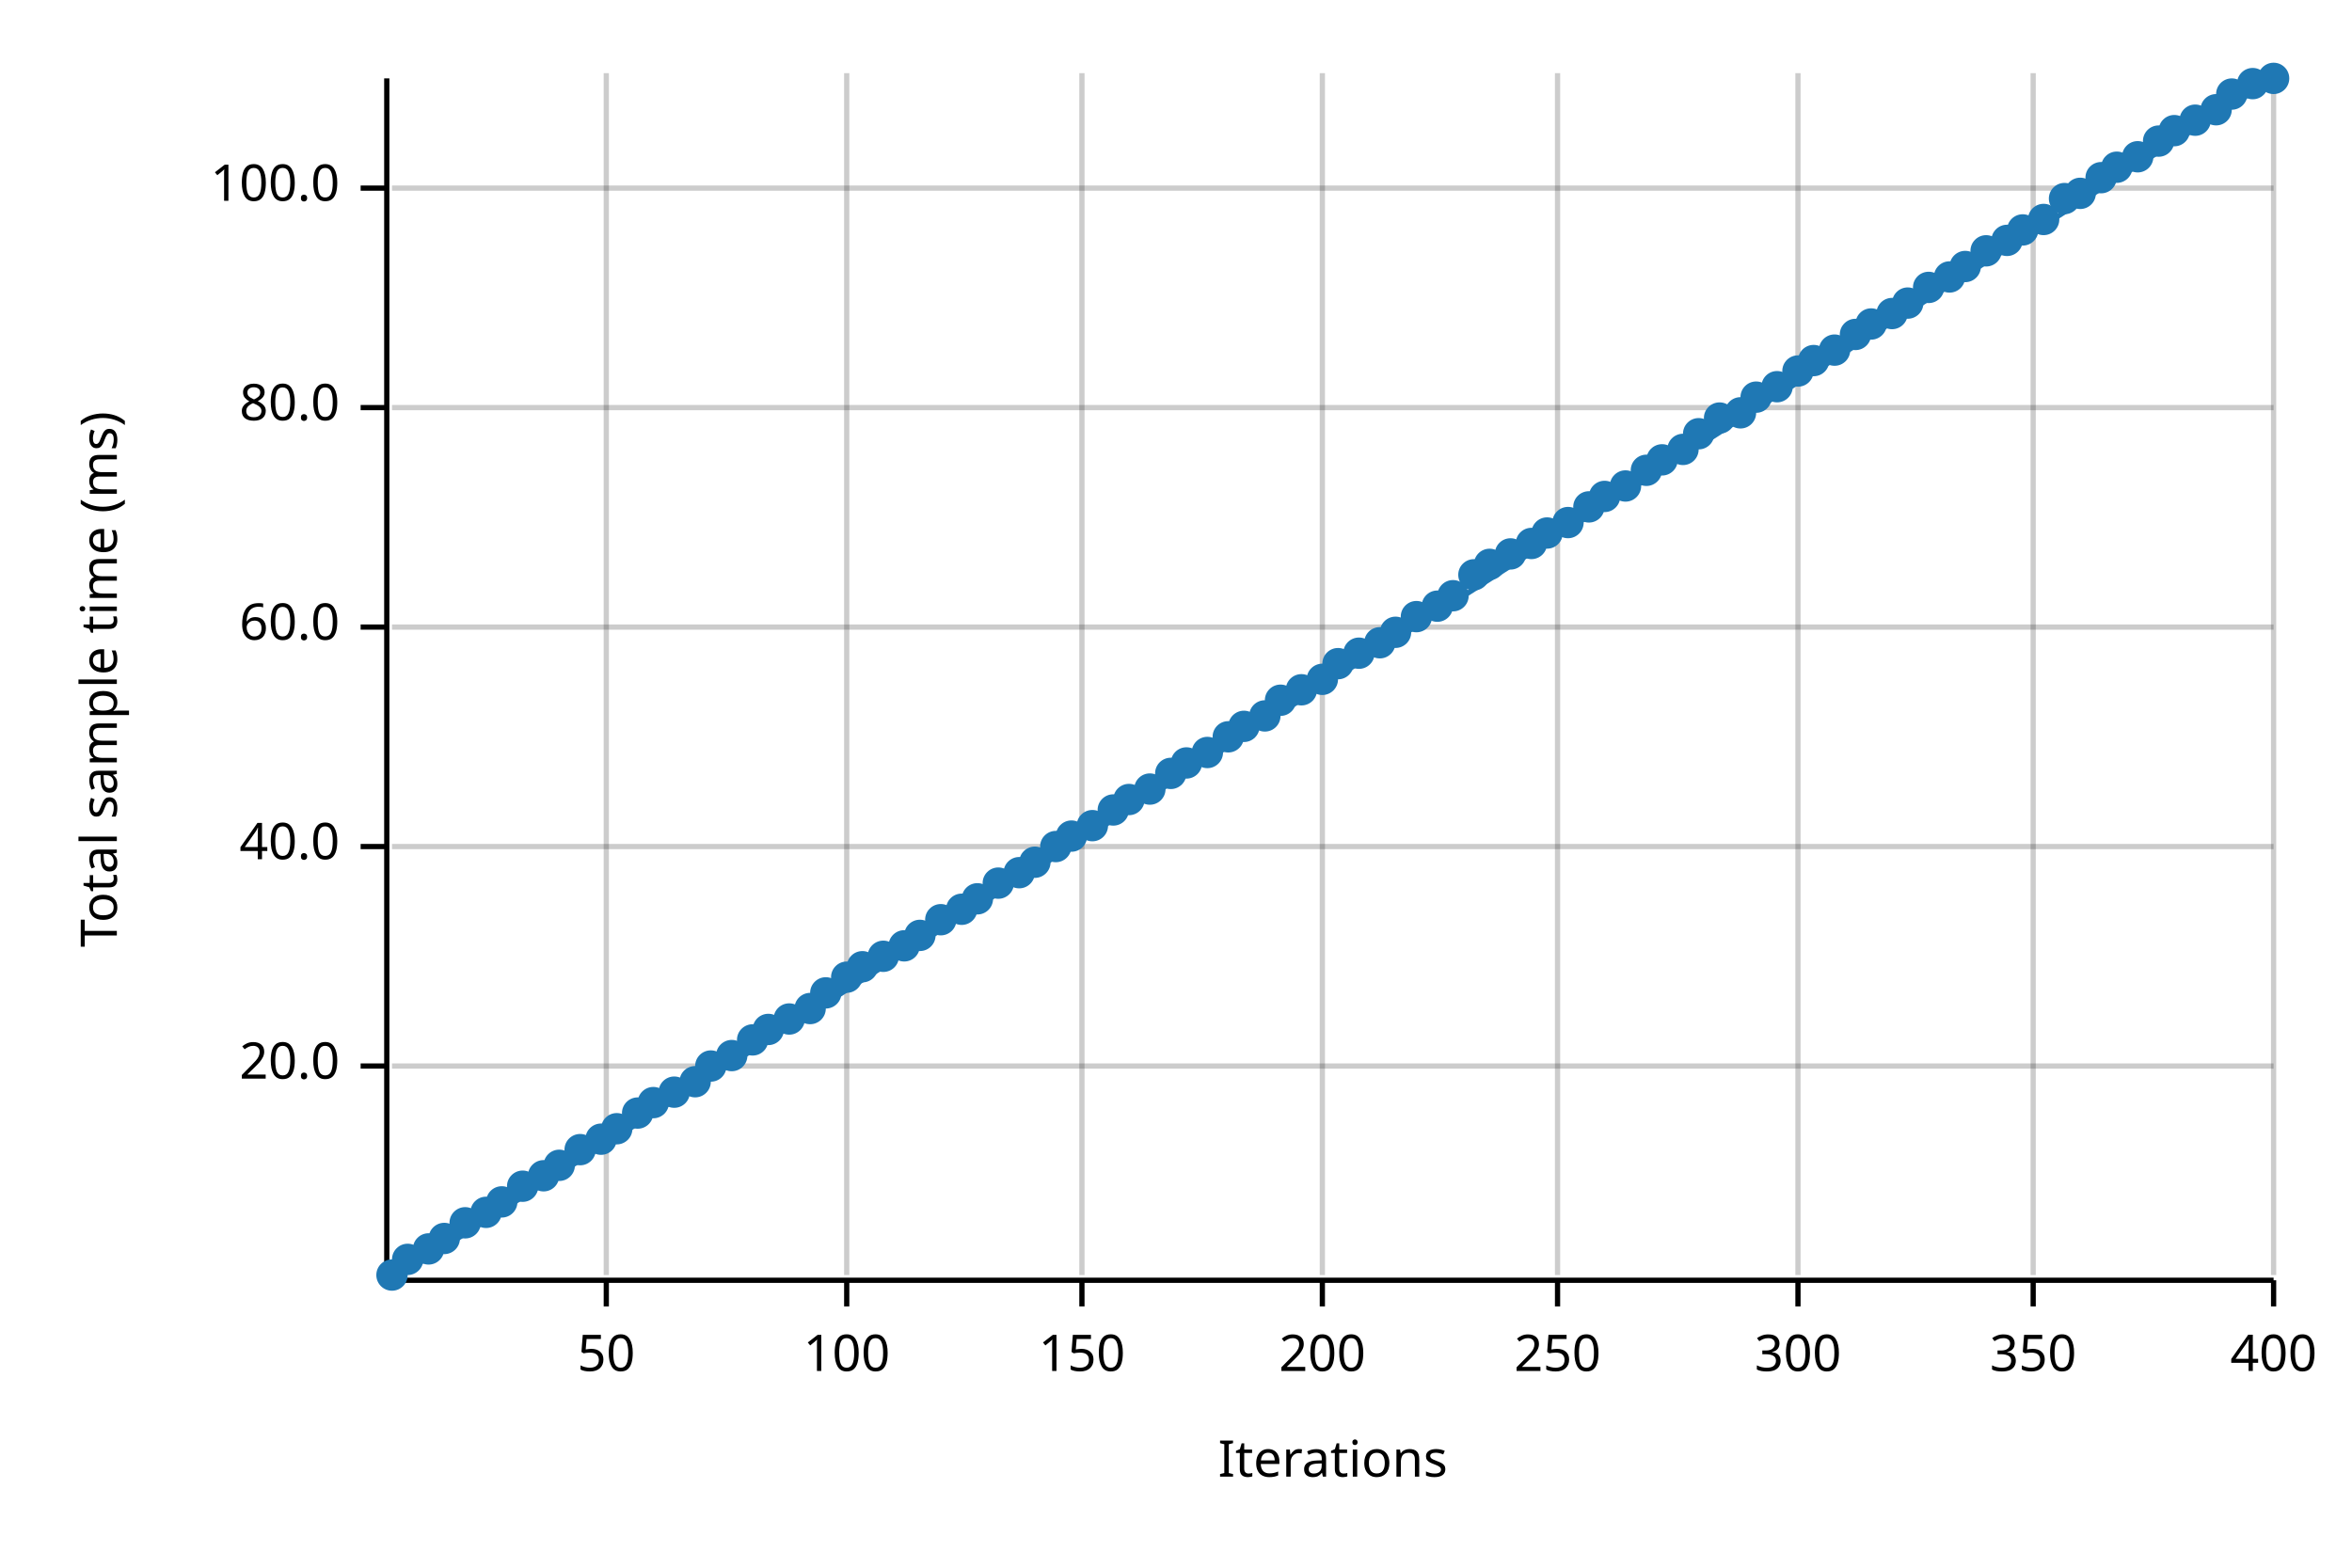
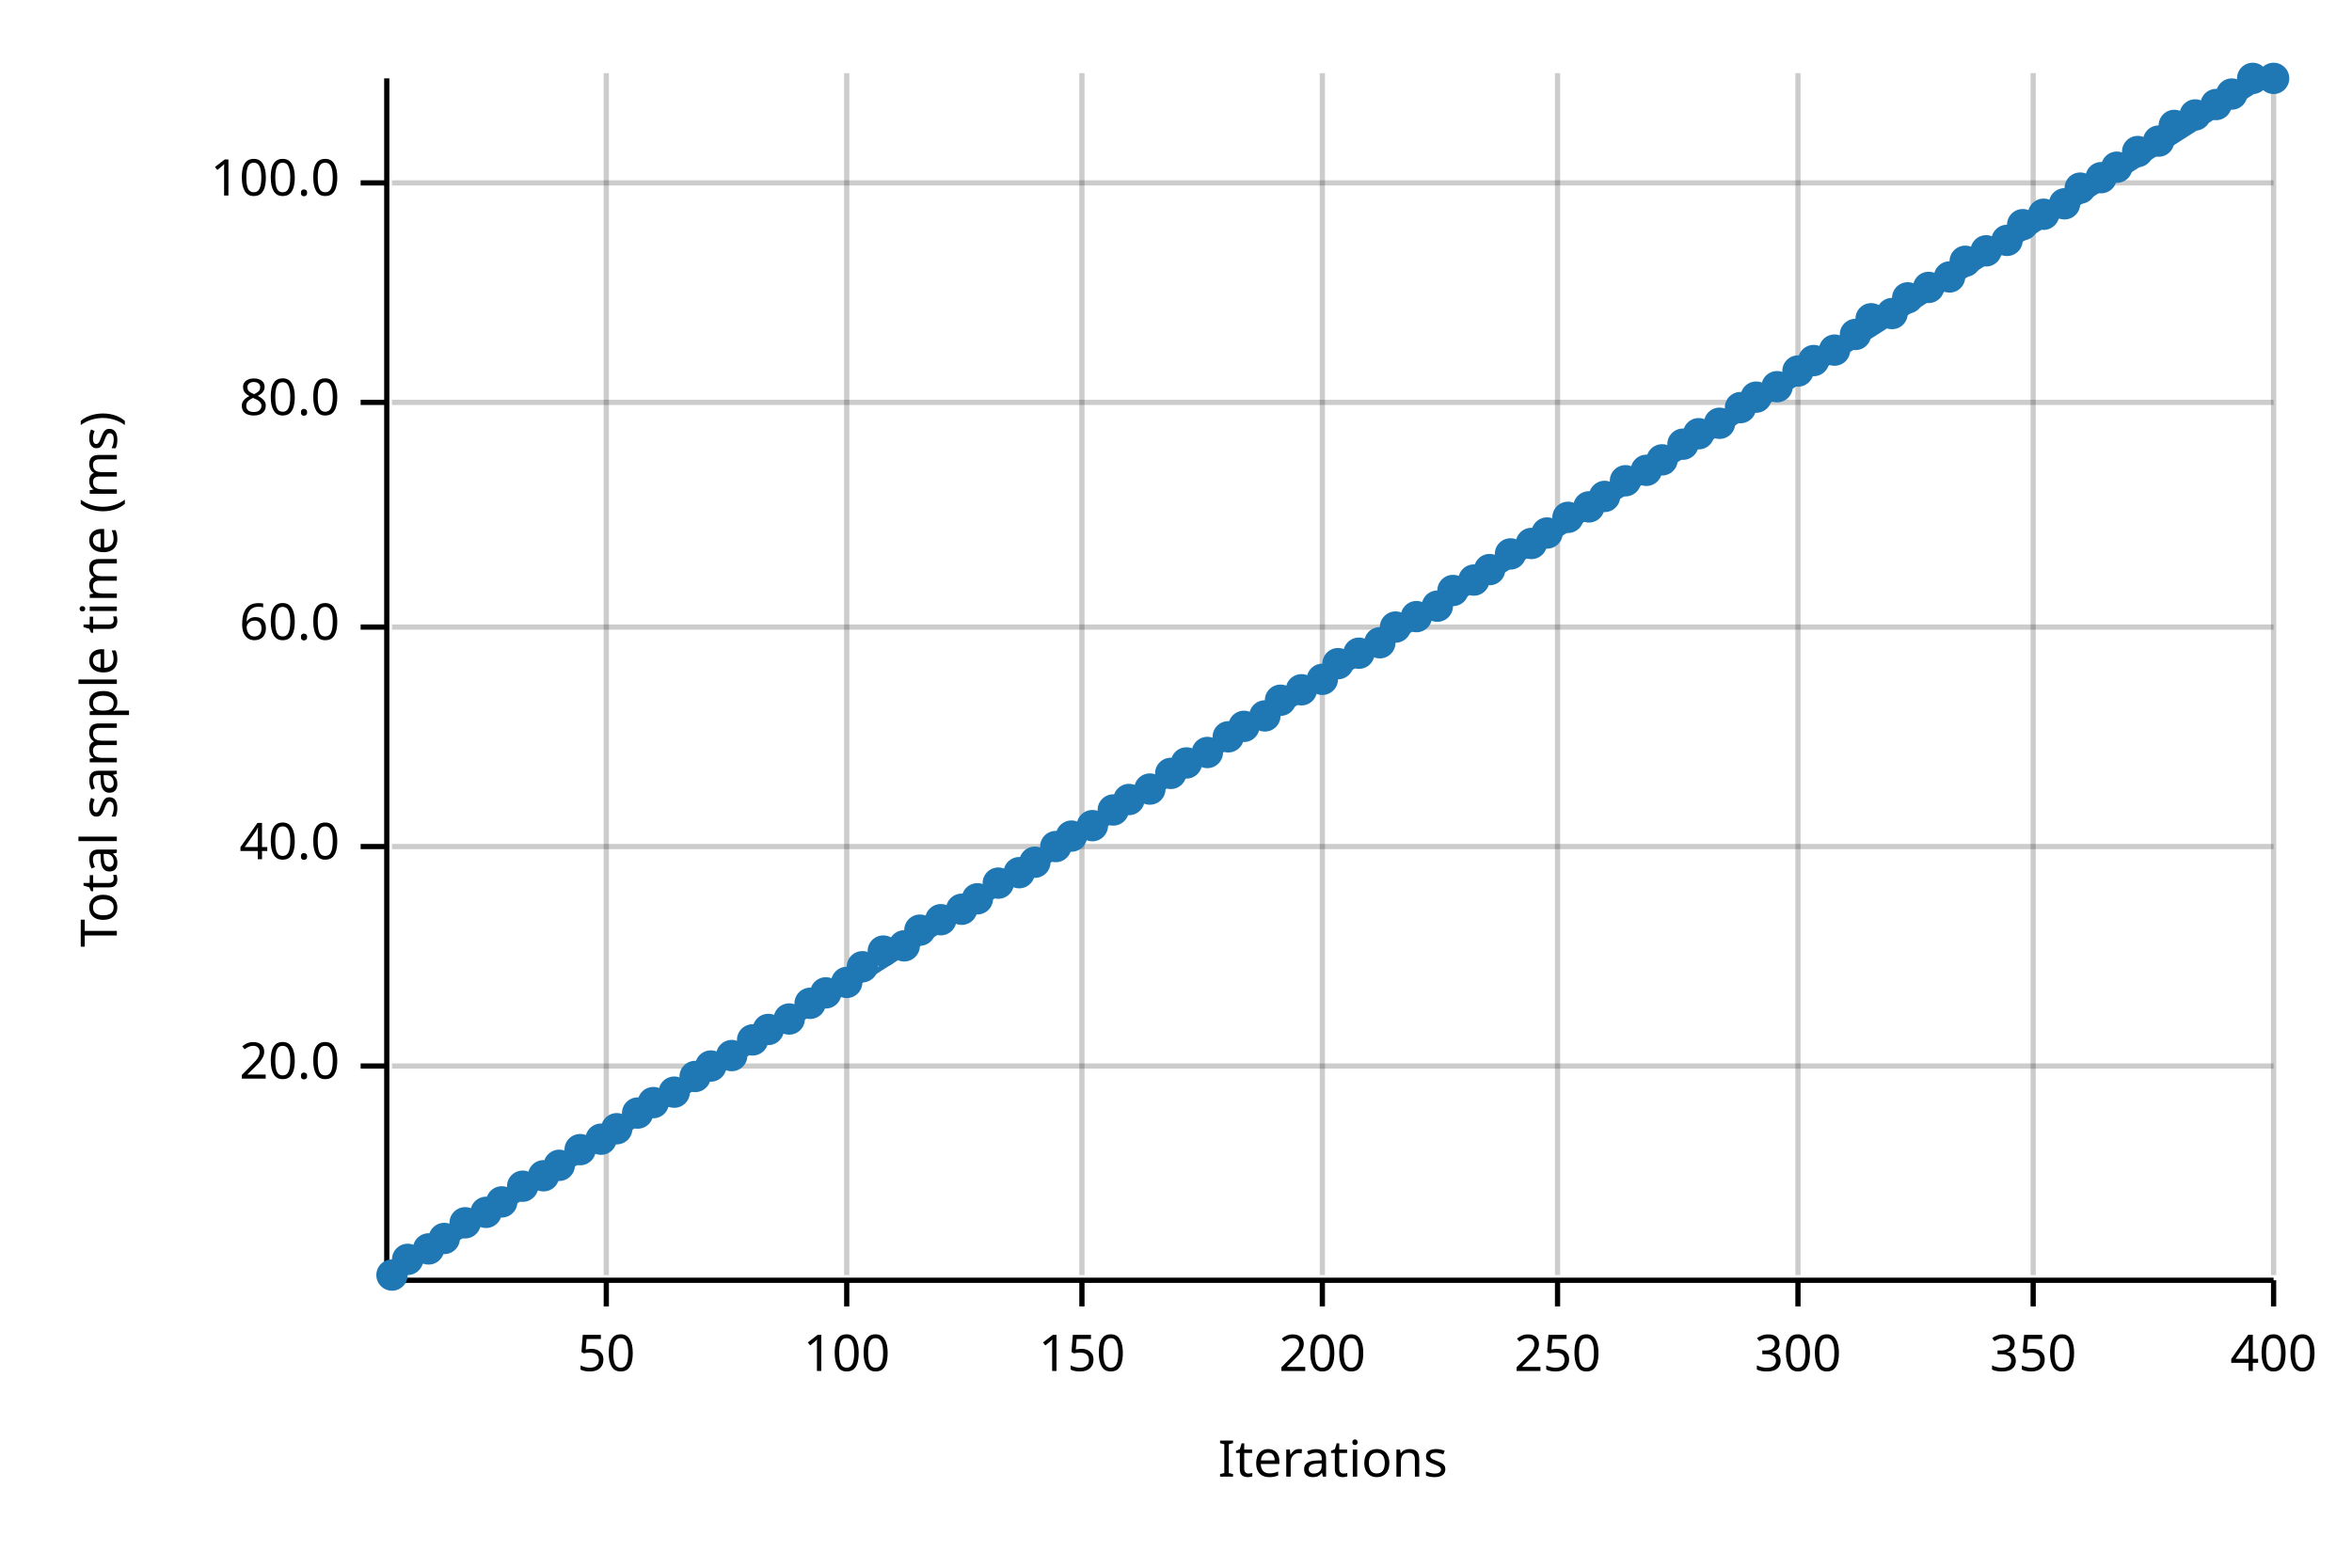
<svg xmlns="http://www.w3.org/2000/svg" width="450" height="300" viewBox="0 0 450 300">
  <text x="15" y="130" dy="0.76em" text-anchor="middle" font-family="sans-serif" font-size="9.677" opacity="1" fill="#000000" transform="rotate(270, 15, 130)">
Total sample time (ms)
</text>
  <text x="255" y="285" dy="-0.5ex" text-anchor="middle" font-family="sans-serif" font-size="9.677" opacity="1" fill="#000000">
Iterations
</text>
  <line opacity="0.2" stroke="#000000" stroke-width="1" x1="116" y1="244" x2="116" y2="14" />
  <line opacity="0.2" stroke="#000000" stroke-width="1" x1="162" y1="244" x2="162" y2="14" />
  <line opacity="0.2" stroke="#000000" stroke-width="1" x1="207" y1="244" x2="207" y2="14" />
  <line opacity="0.2" stroke="#000000" stroke-width="1" x1="253" y1="244" x2="253" y2="14" />
  <line opacity="0.2" stroke="#000000" stroke-width="1" x1="298" y1="244" x2="298" y2="14" />
  <line opacity="0.2" stroke="#000000" stroke-width="1" x1="344" y1="244" x2="344" y2="14" />
  <line opacity="0.2" stroke="#000000" stroke-width="1" x1="389" y1="244" x2="389" y2="14" />
  <line opacity="0.2" stroke="#000000" stroke-width="1" x1="435" y1="244" x2="435" y2="14" />
  <line opacity="0.2" stroke="#000000" stroke-width="1" x1="75" y1="204" x2="435" y2="204" />
  <line opacity="0.2" stroke="#000000" stroke-width="1" x1="75" y1="162" x2="435" y2="162" />
  <line opacity="0.2" stroke="#000000" stroke-width="1" x1="75" y1="120" x2="435" y2="120" />
-   <line opacity="0.2" stroke="#000000" stroke-width="1" x1="75" y1="78" x2="435" y2="78" />
-   <line opacity="0.2" stroke="#000000" stroke-width="1" x1="75" y1="36" x2="435" y2="36" />
+   <line opacity="0.2" stroke="#000000" stroke-width="1" x1="75" y1="77" x2="435" y2="77" />
+   <line opacity="0.2" stroke="#000000" stroke-width="1" x1="75" y1="35" x2="435" y2="35" />
  <polyline fill="none" opacity="1" stroke="#000000" stroke-width="1" points="74,15 74,245 " />
  <text x="65" y="204" dy="0.5ex" text-anchor="end" font-family="sans-serif" font-size="9.677" opacity="1" fill="#000000">
20.0
</text>
  <polyline fill="none" opacity="1" stroke="#000000" stroke-width="1" points="69,204 74,204 " />
  <text x="65" y="162" dy="0.5ex" text-anchor="end" font-family="sans-serif" font-size="9.677" opacity="1" fill="#000000">
40.0
</text>
  <polyline fill="none" opacity="1" stroke="#000000" stroke-width="1" points="69,162 74,162 " />
  <text x="65" y="120" dy="0.5ex" text-anchor="end" font-family="sans-serif" font-size="9.677" opacity="1" fill="#000000">
60.0
</text>
  <polyline fill="none" opacity="1" stroke="#000000" stroke-width="1" points="69,120 74,120 " />
-   <text x="65" y="78" dy="0.5ex" text-anchor="end" font-family="sans-serif" font-size="9.677" opacity="1" fill="#000000">
+   <text x="65" y="77" dy="0.5ex" text-anchor="end" font-family="sans-serif" font-size="9.677" opacity="1" fill="#000000">
80.0
</text>
-   <polyline fill="none" opacity="1" stroke="#000000" stroke-width="1" points="69,78 74,78 " />
-   <text x="65" y="36" dy="0.5ex" text-anchor="end" font-family="sans-serif" font-size="9.677" opacity="1" fill="#000000">
+   <polyline fill="none" opacity="1" stroke="#000000" stroke-width="1" points="69,77 74,77 " />
+   <text x="65" y="35" dy="0.5ex" text-anchor="end" font-family="sans-serif" font-size="9.677" opacity="1" fill="#000000">
100.0
</text>
-   <polyline fill="none" opacity="1" stroke="#000000" stroke-width="1" points="69,36 74,36 " />
+   <polyline fill="none" opacity="1" stroke="#000000" stroke-width="1" points="69,35 74,35 " />
  <polyline fill="none" opacity="1" stroke="#000000" stroke-width="1" points="75,245 435,245 " />
  <text x="116" y="255" dy="0.76em" text-anchor="middle" font-family="sans-serif" font-size="9.677" opacity="1" fill="#000000">
50
</text>
  <polyline fill="none" opacity="1" stroke="#000000" stroke-width="1" points="116,245 116,250 " />
  <text x="162" y="255" dy="0.76em" text-anchor="middle" font-family="sans-serif" font-size="9.677" opacity="1" fill="#000000">
100
</text>
  <polyline fill="none" opacity="1" stroke="#000000" stroke-width="1" points="162,245 162,250 " />
  <text x="207" y="255" dy="0.76em" text-anchor="middle" font-family="sans-serif" font-size="9.677" opacity="1" fill="#000000">
150
</text>
  <polyline fill="none" opacity="1" stroke="#000000" stroke-width="1" points="207,245 207,250 " />
  <text x="253" y="255" dy="0.76em" text-anchor="middle" font-family="sans-serif" font-size="9.677" opacity="1" fill="#000000">
200
</text>
  <polyline fill="none" opacity="1" stroke="#000000" stroke-width="1" points="253,245 253,250 " />
  <text x="298" y="255" dy="0.76em" text-anchor="middle" font-family="sans-serif" font-size="9.677" opacity="1" fill="#000000">
250
</text>
  <polyline fill="none" opacity="1" stroke="#000000" stroke-width="1" points="298,245 298,250 " />
  <text x="344" y="255" dy="0.76em" text-anchor="middle" font-family="sans-serif" font-size="9.677" opacity="1" fill="#000000">
300
</text>
  <polyline fill="none" opacity="1" stroke="#000000" stroke-width="1" points="344,245 344,250 " />
  <text x="389" y="255" dy="0.76em" text-anchor="middle" font-family="sans-serif" font-size="9.677" opacity="1" fill="#000000">
350
</text>
  <polyline fill="none" opacity="1" stroke="#000000" stroke-width="1" points="389,245 389,250 " />
  <text x="435" y="255" dy="0.76em" text-anchor="middle" font-family="sans-serif" font-size="9.677" opacity="1" fill="#000000">
400
</text>
  <polyline fill="none" opacity="1" stroke="#000000" stroke-width="1" points="435,245 435,250 " />
  <circle cx="75" cy="244" r="3" opacity="1" fill="#1F78B4" stroke="none" stroke-width="1" />
  <circle cx="78" cy="241" r="3" opacity="1" fill="#1F78B4" stroke="none" stroke-width="1" />
  <circle cx="82" cy="239" r="3" opacity="1" fill="#1F78B4" stroke="none" stroke-width="1" />
  <circle cx="85" cy="237" r="3" opacity="1" fill="#1F78B4" stroke="none" stroke-width="1" />
  <circle cx="89" cy="234" r="3" opacity="1" fill="#1F78B4" stroke="none" stroke-width="1" />
  <circle cx="93" cy="232" r="3" opacity="1" fill="#1F78B4" stroke="none" stroke-width="1" />
  <circle cx="96" cy="230" r="3" opacity="1" fill="#1F78B4" stroke="none" stroke-width="1" />
  <circle cx="100" cy="227" r="3" opacity="1" fill="#1F78B4" stroke="none" stroke-width="1" />
  <circle cx="104" cy="225" r="3" opacity="1" fill="#1F78B4" stroke="none" stroke-width="1" />
  <circle cx="107" cy="223" r="3" opacity="1" fill="#1F78B4" stroke="none" stroke-width="1" />
  <circle cx="111" cy="220" r="3" opacity="1" fill="#1F78B4" stroke="none" stroke-width="1" />
  <circle cx="115" cy="218" r="3" opacity="1" fill="#1F78B4" stroke="none" stroke-width="1" />
  <circle cx="118" cy="216" r="3" opacity="1" fill="#1F78B4" stroke="none" stroke-width="1" />
  <circle cx="122" cy="213" r="3" opacity="1" fill="#1F78B4" stroke="none" stroke-width="1" />
  <circle cx="125" cy="211" r="3" opacity="1" fill="#1F78B4" stroke="none" stroke-width="1" />
  <circle cx="129" cy="209" r="3" opacity="1" fill="#1F78B4" stroke="none" stroke-width="1" />
-   <circle cx="133" cy="207" r="3" opacity="1" fill="#1F78B4" stroke="none" stroke-width="1" />
+   <circle cx="133" cy="206" r="3" opacity="1" fill="#1F78B4" stroke="none" stroke-width="1" />
  <circle cx="136" cy="204" r="3" opacity="1" fill="#1F78B4" stroke="none" stroke-width="1" />
  <circle cx="140" cy="202" r="3" opacity="1" fill="#1F78B4" stroke="none" stroke-width="1" />
  <circle cx="144" cy="199" r="3" opacity="1" fill="#1F78B4" stroke="none" stroke-width="1" />
  <circle cx="147" cy="197" r="3" opacity="1" fill="#1F78B4" stroke="none" stroke-width="1" />
  <circle cx="151" cy="195" r="3" opacity="1" fill="#1F78B4" stroke="none" stroke-width="1" />
-   <circle cx="155" cy="193" r="3" opacity="1" fill="#1F78B4" stroke="none" stroke-width="1" />
+   <circle cx="155" cy="192" r="3" opacity="1" fill="#1F78B4" stroke="none" stroke-width="1" />
  <circle cx="158" cy="190" r="3" opacity="1" fill="#1F78B4" stroke="none" stroke-width="1" />
-   <circle cx="162" cy="187" r="3" opacity="1" fill="#1F78B4" stroke="none" stroke-width="1" />
+   <circle cx="162" cy="188" r="3" opacity="1" fill="#1F78B4" stroke="none" stroke-width="1" />
  <circle cx="165" cy="185" r="3" opacity="1" fill="#1F78B4" stroke="none" stroke-width="1" />
-   <circle cx="169" cy="183" r="3" opacity="1" fill="#1F78B4" stroke="none" stroke-width="1" />
+   <circle cx="169" cy="182" r="3" opacity="1" fill="#1F78B4" stroke="none" stroke-width="1" />
  <circle cx="173" cy="181" r="3" opacity="1" fill="#1F78B4" stroke="none" stroke-width="1" />
-   <circle cx="176" cy="179" r="3" opacity="1" fill="#1F78B4" stroke="none" stroke-width="1" />
+   <circle cx="176" cy="178" r="3" opacity="1" fill="#1F78B4" stroke="none" stroke-width="1" />
  <circle cx="180" cy="176" r="3" opacity="1" fill="#1F78B4" stroke="none" stroke-width="1" />
  <circle cx="184" cy="174" r="3" opacity="1" fill="#1F78B4" stroke="none" stroke-width="1" />
  <circle cx="187" cy="172" r="3" opacity="1" fill="#1F78B4" stroke="none" stroke-width="1" />
  <circle cx="191" cy="169" r="3" opacity="1" fill="#1F78B4" stroke="none" stroke-width="1" />
  <circle cx="195" cy="167" r="3" opacity="1" fill="#1F78B4" stroke="none" stroke-width="1" />
  <circle cx="198" cy="165" r="3" opacity="1" fill="#1F78B4" stroke="none" stroke-width="1" />
  <circle cx="202" cy="162" r="3" opacity="1" fill="#1F78B4" stroke="none" stroke-width="1" />
  <circle cx="205" cy="160" r="3" opacity="1" fill="#1F78B4" stroke="none" stroke-width="1" />
  <circle cx="209" cy="158" r="3" opacity="1" fill="#1F78B4" stroke="none" stroke-width="1" />
  <circle cx="213" cy="155" r="3" opacity="1" fill="#1F78B4" stroke="none" stroke-width="1" />
  <circle cx="216" cy="153" r="3" opacity="1" fill="#1F78B4" stroke="none" stroke-width="1" />
  <circle cx="220" cy="151" r="3" opacity="1" fill="#1F78B4" stroke="none" stroke-width="1" />
  <circle cx="224" cy="148" r="3" opacity="1" fill="#1F78B4" stroke="none" stroke-width="1" />
  <circle cx="227" cy="146" r="3" opacity="1" fill="#1F78B4" stroke="none" stroke-width="1" />
  <circle cx="231" cy="144" r="3" opacity="1" fill="#1F78B4" stroke="none" stroke-width="1" />
  <circle cx="235" cy="141" r="3" opacity="1" fill="#1F78B4" stroke="none" stroke-width="1" />
  <circle cx="238" cy="139" r="3" opacity="1" fill="#1F78B4" stroke="none" stroke-width="1" />
  <circle cx="242" cy="137" r="3" opacity="1" fill="#1F78B4" stroke="none" stroke-width="1" />
  <circle cx="245" cy="134" r="3" opacity="1" fill="#1F78B4" stroke="none" stroke-width="1" />
  <circle cx="249" cy="132" r="3" opacity="1" fill="#1F78B4" stroke="none" stroke-width="1" />
  <circle cx="253" cy="130" r="3" opacity="1" fill="#1F78B4" stroke="none" stroke-width="1" />
  <circle cx="256" cy="127" r="3" opacity="1" fill="#1F78B4" stroke="none" stroke-width="1" />
  <circle cx="260" cy="125" r="3" opacity="1" fill="#1F78B4" stroke="none" stroke-width="1" />
  <circle cx="264" cy="123" r="3" opacity="1" fill="#1F78B4" stroke="none" stroke-width="1" />
-   <circle cx="267" cy="121" r="3" opacity="1" fill="#1F78B4" stroke="none" stroke-width="1" />
+   <circle cx="267" cy="120" r="3" opacity="1" fill="#1F78B4" stroke="none" stroke-width="1" />
  <circle cx="271" cy="118" r="3" opacity="1" fill="#1F78B4" stroke="none" stroke-width="1" />
  <circle cx="275" cy="116" r="3" opacity="1" fill="#1F78B4" stroke="none" stroke-width="1" />
-   <circle cx="278" cy="114" r="3" opacity="1" fill="#1F78B4" stroke="none" stroke-width="1" />
-   <circle cx="282" cy="110" r="3" opacity="1" fill="#1F78B4" stroke="none" stroke-width="1" />
-   <circle cx="285" cy="108" r="3" opacity="1" fill="#1F78B4" stroke="none" stroke-width="1" />
+   <circle cx="278" cy="113" r="3" opacity="1" fill="#1F78B4" stroke="none" stroke-width="1" />
+   <circle cx="282" cy="111" r="3" opacity="1" fill="#1F78B4" stroke="none" stroke-width="1" />
+   <circle cx="285" cy="109" r="3" opacity="1" fill="#1F78B4" stroke="none" stroke-width="1" />
  <circle cx="289" cy="106" r="3" opacity="1" fill="#1F78B4" stroke="none" stroke-width="1" />
  <circle cx="293" cy="104" r="3" opacity="1" fill="#1F78B4" stroke="none" stroke-width="1" />
  <circle cx="296" cy="102" r="3" opacity="1" fill="#1F78B4" stroke="none" stroke-width="1" />
-   <circle cx="300" cy="100" r="3" opacity="1" fill="#1F78B4" stroke="none" stroke-width="1" />
+   <circle cx="300" cy="99" r="3" opacity="1" fill="#1F78B4" stroke="none" stroke-width="1" />
  <circle cx="304" cy="97" r="3" opacity="1" fill="#1F78B4" stroke="none" stroke-width="1" />
  <circle cx="307" cy="95" r="3" opacity="1" fill="#1F78B4" stroke="none" stroke-width="1" />
-   <circle cx="311" cy="93" r="3" opacity="1" fill="#1F78B4" stroke="none" stroke-width="1" />
+   <circle cx="311" cy="92" r="3" opacity="1" fill="#1F78B4" stroke="none" stroke-width="1" />
  <circle cx="315" cy="90" r="3" opacity="1" fill="#1F78B4" stroke="none" stroke-width="1" />
  <circle cx="318" cy="88" r="3" opacity="1" fill="#1F78B4" stroke="none" stroke-width="1" />
-   <circle cx="322" cy="86" r="3" opacity="1" fill="#1F78B4" stroke="none" stroke-width="1" />
+   <circle cx="322" cy="85" r="3" opacity="1" fill="#1F78B4" stroke="none" stroke-width="1" />
  <circle cx="325" cy="83" r="3" opacity="1" fill="#1F78B4" stroke="none" stroke-width="1" />
-   <circle cx="329" cy="80" r="3" opacity="1" fill="#1F78B4" stroke="none" stroke-width="1" />
-   <circle cx="333" cy="79" r="3" opacity="1" fill="#1F78B4" stroke="none" stroke-width="1" />
+   <circle cx="329" cy="81" r="3" opacity="1" fill="#1F78B4" stroke="none" stroke-width="1" />
+   <circle cx="333" cy="78" r="3" opacity="1" fill="#1F78B4" stroke="none" stroke-width="1" />
  <circle cx="336" cy="76" r="3" opacity="1" fill="#1F78B4" stroke="none" stroke-width="1" />
  <circle cx="340" cy="74" r="3" opacity="1" fill="#1F78B4" stroke="none" stroke-width="1" />
  <circle cx="344" cy="71" r="3" opacity="1" fill="#1F78B4" stroke="none" stroke-width="1" />
  <circle cx="347" cy="69" r="3" opacity="1" fill="#1F78B4" stroke="none" stroke-width="1" />
  <circle cx="351" cy="67" r="3" opacity="1" fill="#1F78B4" stroke="none" stroke-width="1" />
  <circle cx="355" cy="64" r="3" opacity="1" fill="#1F78B4" stroke="none" stroke-width="1" />
-   <circle cx="358" cy="62" r="3" opacity="1" fill="#1F78B4" stroke="none" stroke-width="1" />
+   <circle cx="358" cy="61" r="3" opacity="1" fill="#1F78B4" stroke="none" stroke-width="1" />
  <circle cx="362" cy="60" r="3" opacity="1" fill="#1F78B4" stroke="none" stroke-width="1" />
-   <circle cx="365" cy="58" r="3" opacity="1" fill="#1F78B4" stroke="none" stroke-width="1" />
+   <circle cx="365" cy="57" r="3" opacity="1" fill="#1F78B4" stroke="none" stroke-width="1" />
  <circle cx="369" cy="55" r="3" opacity="1" fill="#1F78B4" stroke="none" stroke-width="1" />
  <circle cx="373" cy="53" r="3" opacity="1" fill="#1F78B4" stroke="none" stroke-width="1" />
-   <circle cx="376" cy="51" r="3" opacity="1" fill="#1F78B4" stroke="none" stroke-width="1" />
+   <circle cx="376" cy="50" r="3" opacity="1" fill="#1F78B4" stroke="none" stroke-width="1" />
  <circle cx="380" cy="48" r="3" opacity="1" fill="#1F78B4" stroke="none" stroke-width="1" />
  <circle cx="384" cy="46" r="3" opacity="1" fill="#1F78B4" stroke="none" stroke-width="1" />
-   <circle cx="387" cy="44" r="3" opacity="1" fill="#1F78B4" stroke="none" stroke-width="1" />
-   <circle cx="391" cy="42" r="3" opacity="1" fill="#1F78B4" stroke="none" stroke-width="1" />
-   <circle cx="395" cy="38" r="3" opacity="1" fill="#1F78B4" stroke="none" stroke-width="1" />
-   <circle cx="398" cy="37" r="3" opacity="1" fill="#1F78B4" stroke="none" stroke-width="1" />
+   <circle cx="387" cy="43" r="3" opacity="1" fill="#1F78B4" stroke="none" stroke-width="1" />
+   <circle cx="391" cy="41" r="3" opacity="1" fill="#1F78B4" stroke="none" stroke-width="1" />
+   <circle cx="395" cy="39" r="3" opacity="1" fill="#1F78B4" stroke="none" stroke-width="1" />
+   <circle cx="398" cy="36" r="3" opacity="1" fill="#1F78B4" stroke="none" stroke-width="1" />
  <circle cx="402" cy="34" r="3" opacity="1" fill="#1F78B4" stroke="none" stroke-width="1" />
  <circle cx="405" cy="32" r="3" opacity="1" fill="#1F78B4" stroke="none" stroke-width="1" />
-   <circle cx="409" cy="30" r="3" opacity="1" fill="#1F78B4" stroke="none" stroke-width="1" />
+   <circle cx="409" cy="29" r="3" opacity="1" fill="#1F78B4" stroke="none" stroke-width="1" />
  <circle cx="413" cy="27" r="3" opacity="1" fill="#1F78B4" stroke="none" stroke-width="1" />
-   <circle cx="416" cy="25" r="3" opacity="1" fill="#1F78B4" stroke="none" stroke-width="1" />
-   <circle cx="420" cy="23" r="3" opacity="1" fill="#1F78B4" stroke="none" stroke-width="1" />
-   <circle cx="424" cy="21" r="3" opacity="1" fill="#1F78B4" stroke="none" stroke-width="1" />
+   <circle cx="416" cy="24" r="3" opacity="1" fill="#1F78B4" stroke="none" stroke-width="1" />
+   <circle cx="420" cy="22" r="3" opacity="1" fill="#1F78B4" stroke="none" stroke-width="1" />
+   <circle cx="424" cy="20" r="3" opacity="1" fill="#1F78B4" stroke="none" stroke-width="1" />
  <circle cx="427" cy="18" r="3" opacity="1" fill="#1F78B4" stroke="none" stroke-width="1" />
-   <circle cx="431" cy="16" r="3" opacity="1" fill="#1F78B4" stroke="none" stroke-width="1" />
+   <circle cx="431" cy="15" r="3" opacity="1" fill="#1F78B4" stroke="none" stroke-width="1" />
  <circle cx="435" cy="15" r="3" opacity="1" fill="#1F78B4" stroke="none" stroke-width="1" />
  <polyline fill="none" opacity="1" stroke="#1F78B4" stroke-width="1" points="75,245 435,15 " />
  <polygon opacity="0.25" fill="#1F78B4" points="75,245 435,15 435,15 " />
</svg>
